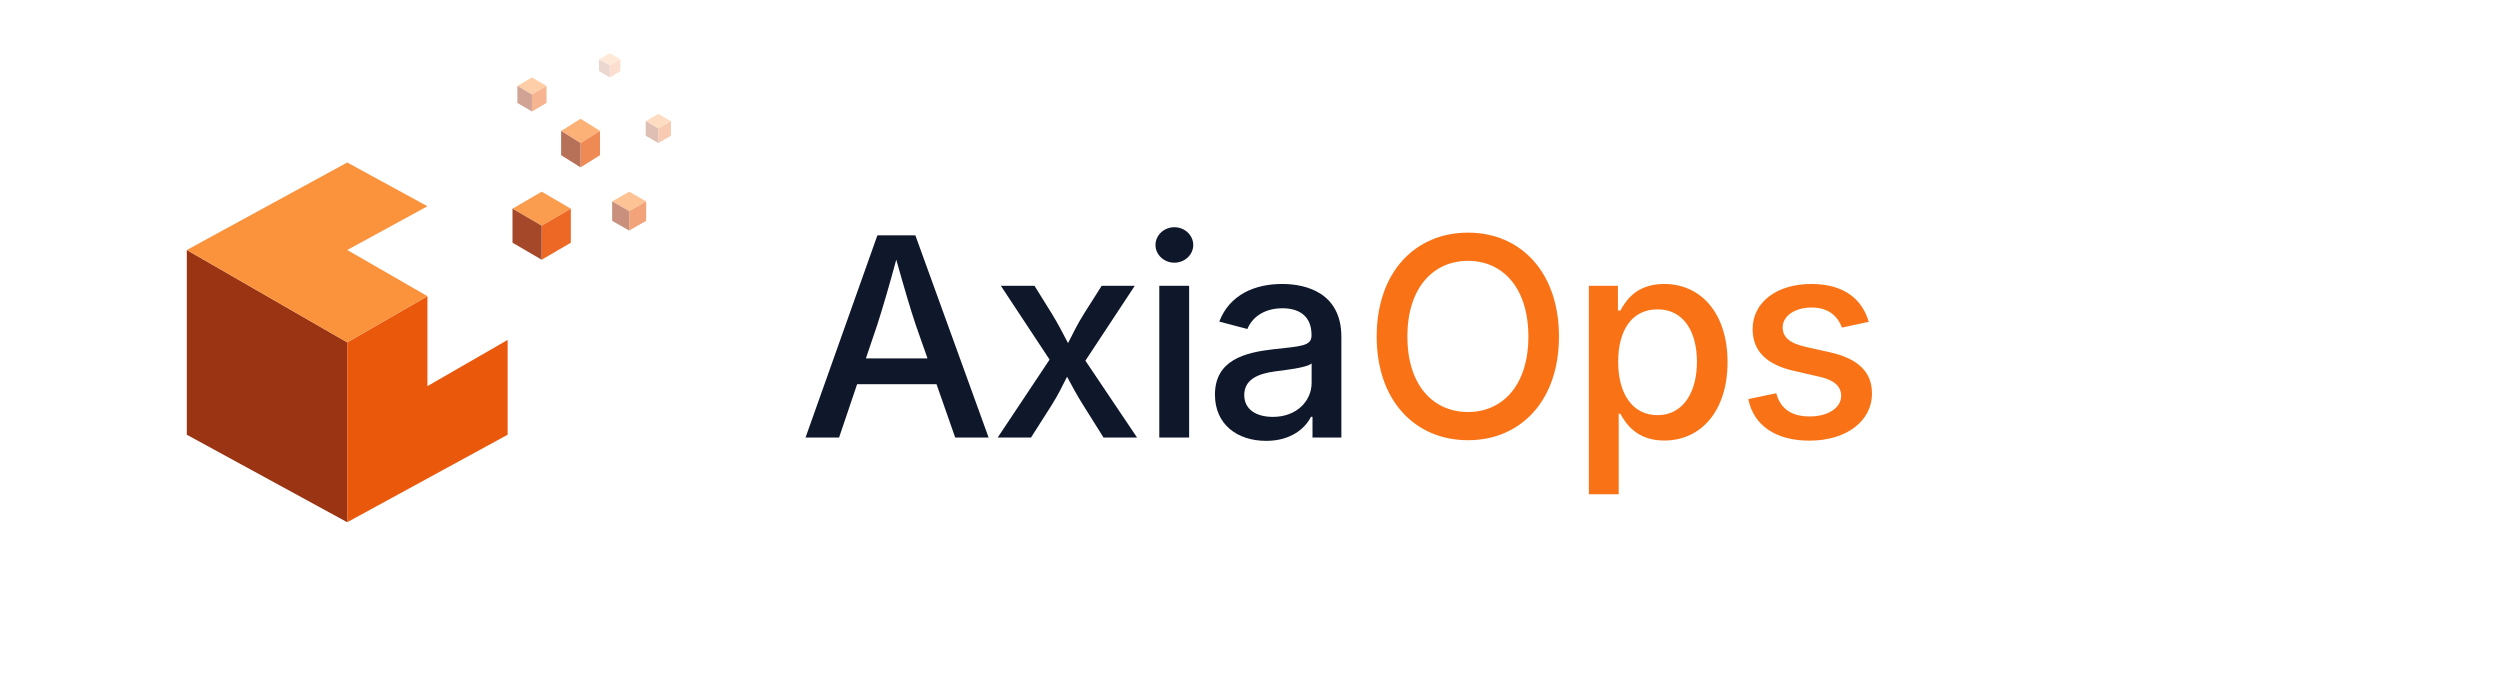
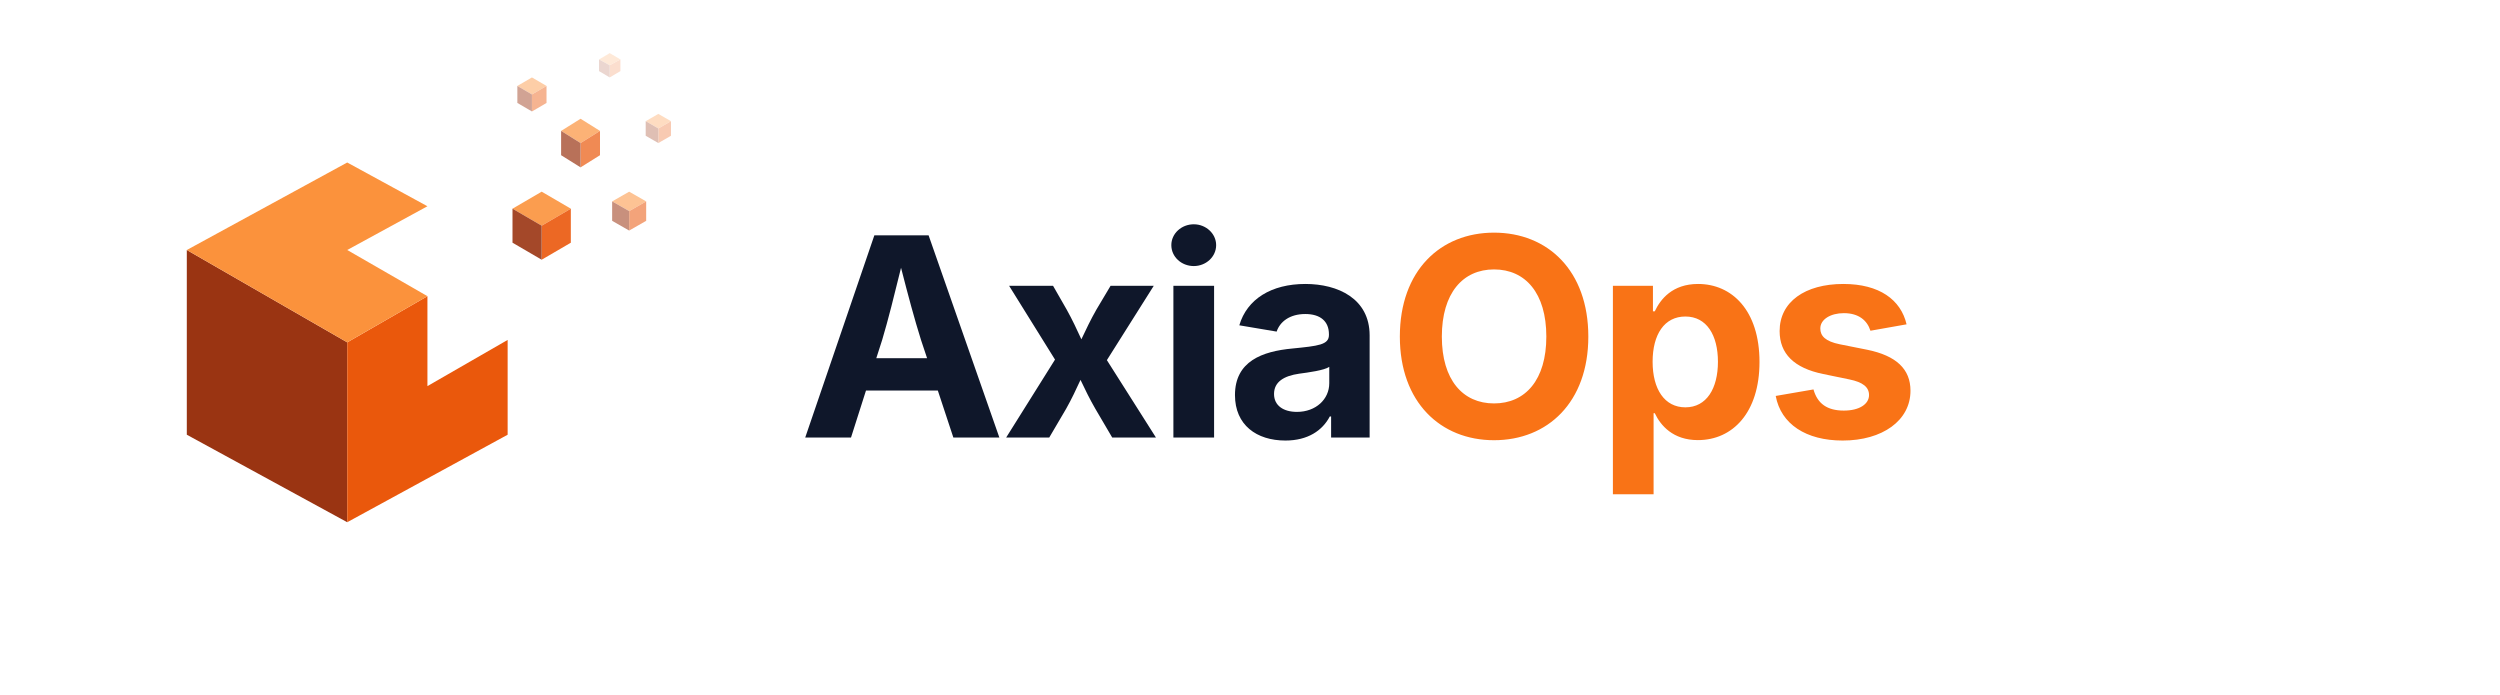
<svg xmlns="http://www.w3.org/2000/svg" viewBox="0 0 360 100" role="img">
  <g transform="translate(50 50) scale(0.7)">
    <polygon points="-33,-20 0,-1 0,36 -33,18" fill="#9a3412" />
    <polygon points="0,-1 16.5,-10.5 16.5,8 33,-1.5 33,18 0,36" fill="#ea580c" />
    <polygon points="0,-38 16.5,-29 0,-20 16.5,-10.5 0,-1 -33,-20" fill="#fb923c" />
    <g transform="translate(40 -25)" opacity="0.9">
      <polygon points="0,-7 6,-3.5 0,0 -6,-3.5" fill="#fb923c" />
      <polygon points="0,0 6,-3.5 6,3.5 0,7" fill="#ea580c" />
      <polygon points="0,0 -6,-3.5 -6,3.5 0,7" fill="#9a3412" />
    </g>
    <g transform="translate(48 -42)" opacity="0.7">
      <polygon points="0,-5 4,-2.5 0,0 -4,-2.5" fill="#fb923c" />
      <polygon points="0,0 4,-2.5 4,2.5 0,5" fill="#ea580c" />
      <polygon points="0,0 -4,-2.5 -4,2.5 0,5" fill="#9a3412" />
    </g>
    <g transform="translate(58 -28)" opacity="0.55">
      <polygon points="0,-4 3.5,-2 0,0 -3.5,-2" fill="#fb923c" />
      <polygon points="0,0 3.5,-2 3.5,2 0,4" fill="#ea580c" />
      <polygon points="0,0 -3.5,-2 -3.5,2 0,4" fill="#9a3412" />
    </g>
    <g transform="translate(38 -52)" opacity="0.45">
      <polygon points="0,-3.5 3,-1.75 0,0 -3,-1.75" fill="#fb923c" />
      <polygon points="0,0 3,-1.75 3,1.75 0,3.5" fill="#ea580c" />
      <polygon points="0,0 -3,-1.75 -3,1.75 0,3.5" fill="#9a3412" />
    </g>
    <g transform="translate(64 -45)" opacity="0.32">
      <polygon points="0,-3 2.6,-1.5 0,0 -2.6,-1.5" fill="#fb923c" />
      <polygon points="0,0 2.6,-1.5 2.6,1.5 0,3" fill="#ea580c" />
      <polygon points="0,0 -2.6,-1.5 -2.6,1.5 0,3" fill="#9a3412" />
    </g>
    <g transform="translate(54 -58)" opacity="0.2">
      <polygon points="0,-2.5 2.2,-1.2 0,0 -2.2,-1.2" fill="#fb923c" />
      <polygon points="0,0 2.2,-1.2 2.2,1.2 0,2.5" fill="#ea580c" />
      <polygon points="0,0 -2.2,-1.2 -2.2,1.2 0,2.5" fill="#9a3412" />
    </g>
  </g>
-   <text x="115" y="63" font-family="-apple-system, BlinkMacSystemFont, 'Segoe UI', system-ui, sans-serif" font-weight="500" font-size="40" letter-spacing="-0.8" fill="#0f172a">Axia<tspan fill="#f97316">Ops</tspan>
+   <text x="115" y="63" font-family="Geist, -apple-system, sans-serif" font-weight="700" font-size="40" letter-spacing="-0.8" fill="#0f172a">Axia<tspan fill="#f97316">Ops</tspan>
  </text>
</svg>
